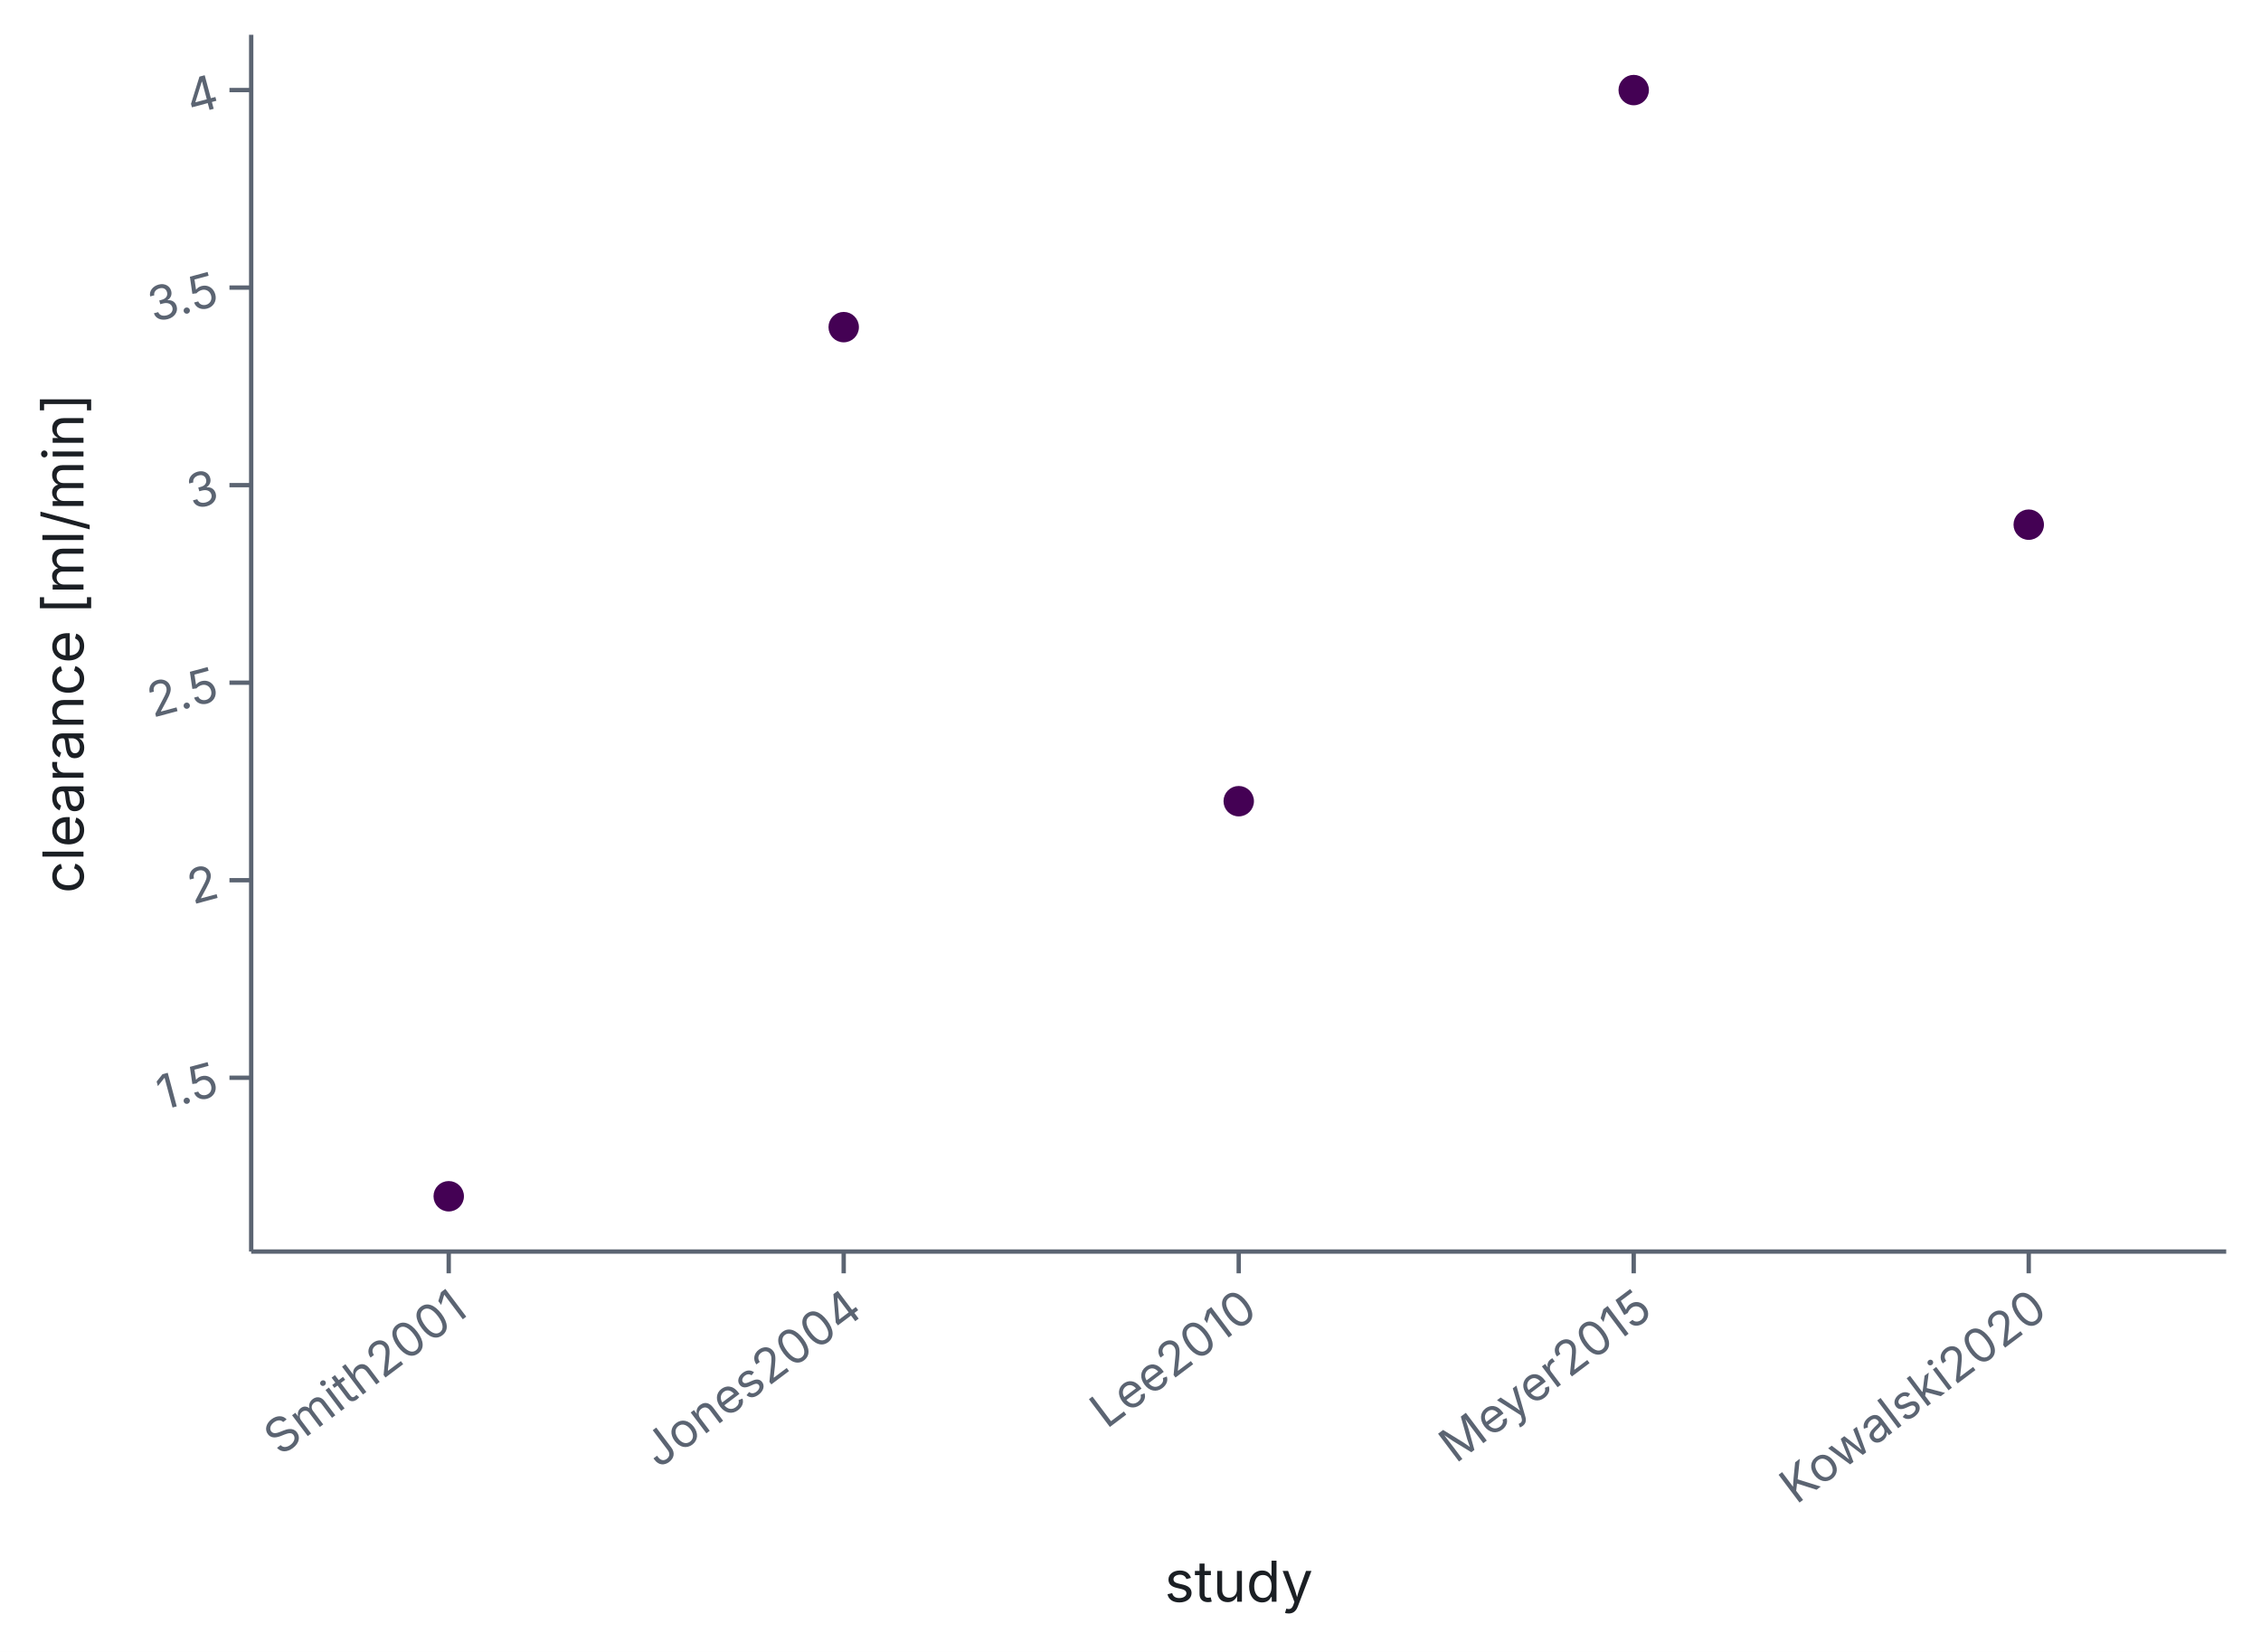
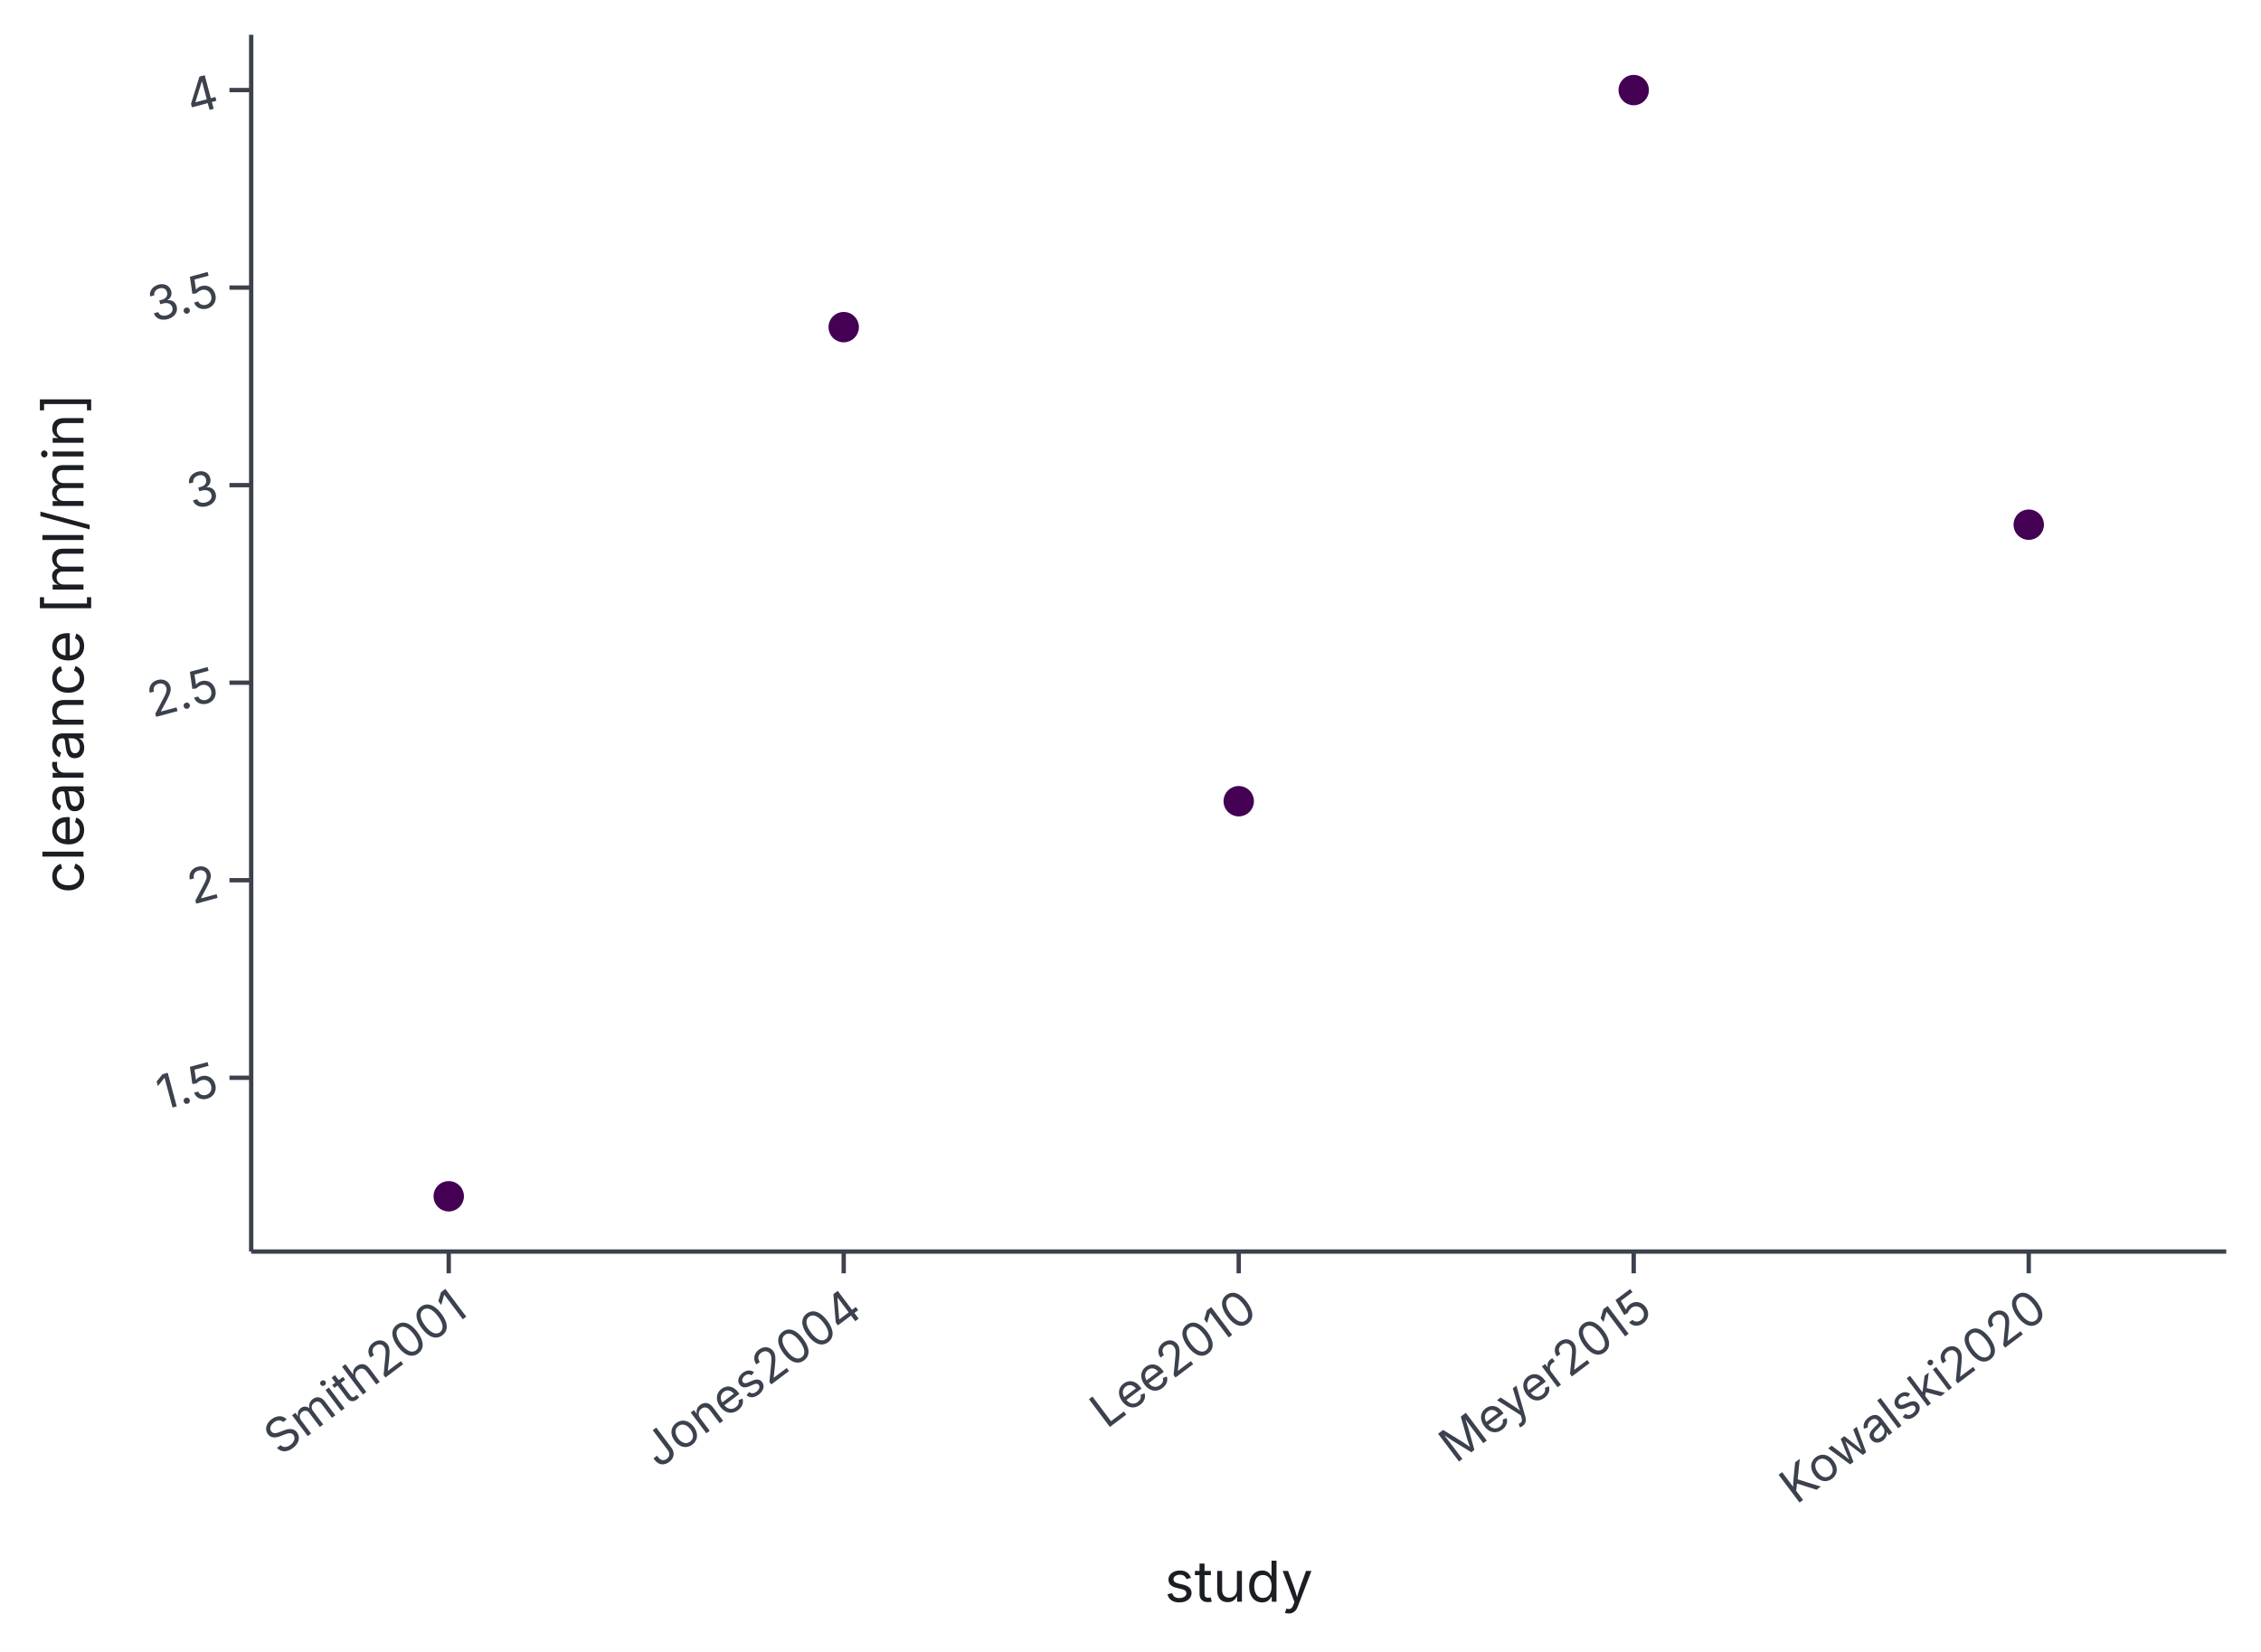
<svg xmlns="http://www.w3.org/2000/svg" width="520" height="380" viewBox="0 0 520 380" class="sbmlsim-figure" role="img" font-family="Inter, -apple-system, BlinkMacSystemFont, 'Segoe UI', Roboto, Helvetica, Arial, sans-serif">
  <defs>
-     <clipPath id="sbmlsim-da7ff1f64280-p0-clip-0">
+     <clipPath id="sbmlsim-9fac8a9877da-p0-clip-0">
      <rect x="49.77" y="0" width="454.23" height="279.9" />
    </clipPath>
  </defs>
  <g class="charton-background">
    <rect x="0" y="0" width="520" height="380" fill="#ffffff" />
  </g>
  <svg class="sbmlsim-plot" data-plot="p" x="8" y="8" width="504" height="364" overflow="visible">
-     <g class="charton-plot" clip-path="url(#sbmlsim-da7ff1f64280-p0-clip-0)">
+     <g class="charton-plot" clip-path="url(#sbmlsim-9fac8a9877da-p0-clip-0)">
      <g class="sbmlsim-element sbmlsim-curve" data-element="c">
        <g class="charton-mark charton-mark-point">
          <circle cx="95.2" cy="267.18" r="3" fill="#440154" stroke="#440154" stroke-width="1" />
          <circle cx="186.04" cy="67.25" r="3" fill="#440154" stroke="#440154" stroke-width="1" />
          <circle cx="276.89" cy="176.3" r="3" fill="#440154" stroke="#440154" stroke-width="1" />
          <circle cx="367.73" cy="12.72" r="3" fill="#440154" stroke="#440154" stroke-width="1" />
          <circle cx="458.58" cy="112.69" r="3" fill="#440154" stroke="#440154" stroke-width="1" />
        </g>
      </g>
    </g>
    <g class="charton-axis charton-axis-x" data-axis="x">
      <g class="charton-axis-line">
-         <path d="M49.77 279.9L504 279.9" fill="none" stroke="#5b6472" stroke-width="1" stroke-linejoin="round" />
+         <path d="M49.77 279.9L504 279.9" fill="none" stroke="#3b424d" stroke-width="1" stroke-linejoin="round" />
      </g>
      <g class="charton-tick">
-         <path d="M95.2 279.9L95.2 284.9" fill="none" stroke="#5b6472" stroke-width="1" stroke-linejoin="round" />
-         <path d="M186.04 279.9L186.04 284.9" fill="none" stroke="#5b6472" stroke-width="1" stroke-linejoin="round" />
-         <path d="M276.89 279.9L276.89 284.9" fill="none" stroke="#5b6472" stroke-width="1" stroke-linejoin="round" />
-         <path d="M367.73 279.9L367.73 284.9" fill="none" stroke="#5b6472" stroke-width="1" stroke-linejoin="round" />
-         <path d="M458.58 279.9L458.58 284.9" fill="none" stroke="#5b6472" stroke-width="1" stroke-linejoin="round" />
+         <path d="M95.2 279.9L95.2 284.9" fill="none" stroke="#3b424d" stroke-width="1" stroke-linejoin="round" />
+         <path d="M186.04 279.9L186.04 284.9" fill="none" stroke="#3b424d" stroke-width="1" stroke-linejoin="round" />
+         <path d="M276.89 279.9L276.89 284.9" fill="none" stroke="#3b424d" stroke-width="1" stroke-linejoin="round" />
+         <path d="M367.73 279.9L367.73 284.9" fill="none" stroke="#3b424d" stroke-width="1" stroke-linejoin="round" />
+         <path d="M458.58 279.9L458.58 284.9" fill="none" stroke="#3b424d" stroke-width="1" stroke-linejoin="round" />
      </g>
      <g class="charton-tick-label">
-         <text x="95.2" y="287.9" font-size="11" fill="#5b6472" text-anchor="end" dominant-baseline="hanging" transform="rotate(-37 95.2 287.9)">Smith2001</text>
-         <text x="186.04" y="287.9" font-size="11" fill="#5b6472" text-anchor="end" dominant-baseline="hanging" transform="rotate(-37 186.04 287.9)">Jones2004</text>
-         <text x="276.89" y="287.9" font-size="11" fill="#5b6472" text-anchor="end" dominant-baseline="hanging" transform="rotate(-37 276.89 287.9)">Lee2010</text>
-         <text x="367.73" y="287.9" font-size="11" fill="#5b6472" text-anchor="end" dominant-baseline="hanging" transform="rotate(-37 367.73 287.9)">Meyer2015</text>
-         <text x="458.58" y="287.9" font-size="11" fill="#5b6472" text-anchor="end" dominant-baseline="hanging" transform="rotate(-37 458.58 287.9)">Kowalski2020</text>
+         <text x="95.2" y="287.9" font-size="11" fill="#3b424d" text-anchor="end" dominant-baseline="hanging" transform="rotate(-37 95.2 287.9)">Smith2001</text>
+         <text x="186.04" y="287.9" font-size="11" fill="#3b424d" text-anchor="end" dominant-baseline="hanging" transform="rotate(-37 186.04 287.9)">Jones2004</text>
+         <text x="276.89" y="287.9" font-size="11" fill="#3b424d" text-anchor="end" dominant-baseline="hanging" transform="rotate(-37 276.89 287.9)">Lee2010</text>
+         <text x="367.73" y="287.9" font-size="11" fill="#3b424d" text-anchor="end" dominant-baseline="hanging" transform="rotate(-37 367.73 287.9)">Meyer2015</text>
+         <text x="458.58" y="287.9" font-size="11" fill="#3b424d" text-anchor="end" dominant-baseline="hanging" transform="rotate(-37 458.58 287.9)">Kowalski2020</text>
      </g>
      <g class="charton-axis-title">
        <text x="276.89" y="351" font-size="13" fill="#1b1f24" text-anchor="middle" dominant-baseline="hanging">study</text>
      </g>
    </g>
    <g class="charton-axis charton-axis-y" data-axis="y">
      <g class="charton-axis-line">
-         <path d="M49.77 0L49.77 279.9" fill="none" stroke="#5b6472" stroke-width="1" stroke-linejoin="round" />
+         <path d="M49.77 0L49.77 279.9" fill="none" stroke="#3b424d" stroke-width="1" stroke-linejoin="round" />
      </g>
      <g class="charton-tick">
-         <path d="M49.77 239.92L44.77 239.92" fill="none" stroke="#5b6472" stroke-width="1" stroke-linejoin="round" />
-         <path d="M49.77 194.48L44.77 194.48" fill="none" stroke="#5b6472" stroke-width="1" stroke-linejoin="round" />
-         <path d="M49.77 149.04L44.77 149.04" fill="none" stroke="#5b6472" stroke-width="1" stroke-linejoin="round" />
-         <path d="M49.77 103.6L44.77 103.6" fill="none" stroke="#5b6472" stroke-width="1" stroke-linejoin="round" />
-         <path d="M49.77 58.16L44.77 58.16" fill="none" stroke="#5b6472" stroke-width="1" stroke-linejoin="round" />
-         <path d="M49.77 12.72L44.77 12.72" fill="none" stroke="#5b6472" stroke-width="1" stroke-linejoin="round" />
+         <path d="M49.77 239.92L44.77 239.92" fill="none" stroke="#3b424d" stroke-width="1" stroke-linejoin="round" />
+         <path d="M49.77 194.48L44.77 194.48" fill="none" stroke="#3b424d" stroke-width="1" stroke-linejoin="round" />
+         <path d="M49.77 149.04L44.77 149.04" fill="none" stroke="#3b424d" stroke-width="1" stroke-linejoin="round" />
+         <path d="M49.77 103.6L44.77 103.6" fill="none" stroke="#3b424d" stroke-width="1" stroke-linejoin="round" />
+         <path d="M49.77 58.16L44.77 58.16" fill="none" stroke="#3b424d" stroke-width="1" stroke-linejoin="round" />
+         <path d="M49.77 12.72L44.77 12.72" fill="none" stroke="#3b424d" stroke-width="1" stroke-linejoin="round" />
      </g>
      <g class="charton-tick-label">
-         <text x="41.77" y="239.92" font-size="11" fill="#5b6472" text-anchor="end" dominant-baseline="central" transform="rotate(-15 41.77 239.92)">1.5</text>
-         <text x="41.77" y="194.48" font-size="11" fill="#5b6472" text-anchor="end" dominant-baseline="central" transform="rotate(-15 41.77 194.48)">2</text>
-         <text x="41.77" y="149.04" font-size="11" fill="#5b6472" text-anchor="end" dominant-baseline="central" transform="rotate(-15 41.77 149.04)">2.5</text>
-         <text x="41.77" y="103.6" font-size="11" fill="#5b6472" text-anchor="end" dominant-baseline="central" transform="rotate(-15 41.77 103.6)">3</text>
-         <text x="41.77" y="58.16" font-size="11" fill="#5b6472" text-anchor="end" dominant-baseline="central" transform="rotate(-15 41.77 58.16)">3.5</text>
-         <text x="41.77" y="12.72" font-size="11" fill="#5b6472" text-anchor="end" dominant-baseline="central" transform="rotate(-15 41.77 12.72)">4</text>
+         <text x="41.77" y="239.92" font-size="11" fill="#3b424d" text-anchor="end" dominant-baseline="central" transform="rotate(-15 41.77 239.92)">1.5</text>
+         <text x="41.77" y="194.48" font-size="11" fill="#3b424d" text-anchor="end" dominant-baseline="central" transform="rotate(-15 41.77 194.48)">2</text>
+         <text x="41.77" y="149.04" font-size="11" fill="#3b424d" text-anchor="end" dominant-baseline="central" transform="rotate(-15 41.77 149.04)">2.5</text>
+         <text x="41.77" y="103.6" font-size="11" fill="#3b424d" text-anchor="end" dominant-baseline="central" transform="rotate(-15 41.77 103.6)">3</text>
+         <text x="41.77" y="58.16" font-size="11" fill="#3b424d" text-anchor="end" dominant-baseline="central" transform="rotate(-15 41.77 58.16)">3.5</text>
+         <text x="41.77" y="12.72" font-size="11" fill="#3b424d" text-anchor="end" dominant-baseline="central" transform="rotate(-15 41.77 12.72)">4</text>
      </g>
      <g class="charton-axis-title">
        <text x="6.5" y="139.95" font-size="13" fill="#1b1f24" text-anchor="middle" dominant-baseline="middle" transform="rotate(-90 6.5 139.95)">clearance [ml/min]</text>
      </g>
    </g>
  </svg>
</svg>
